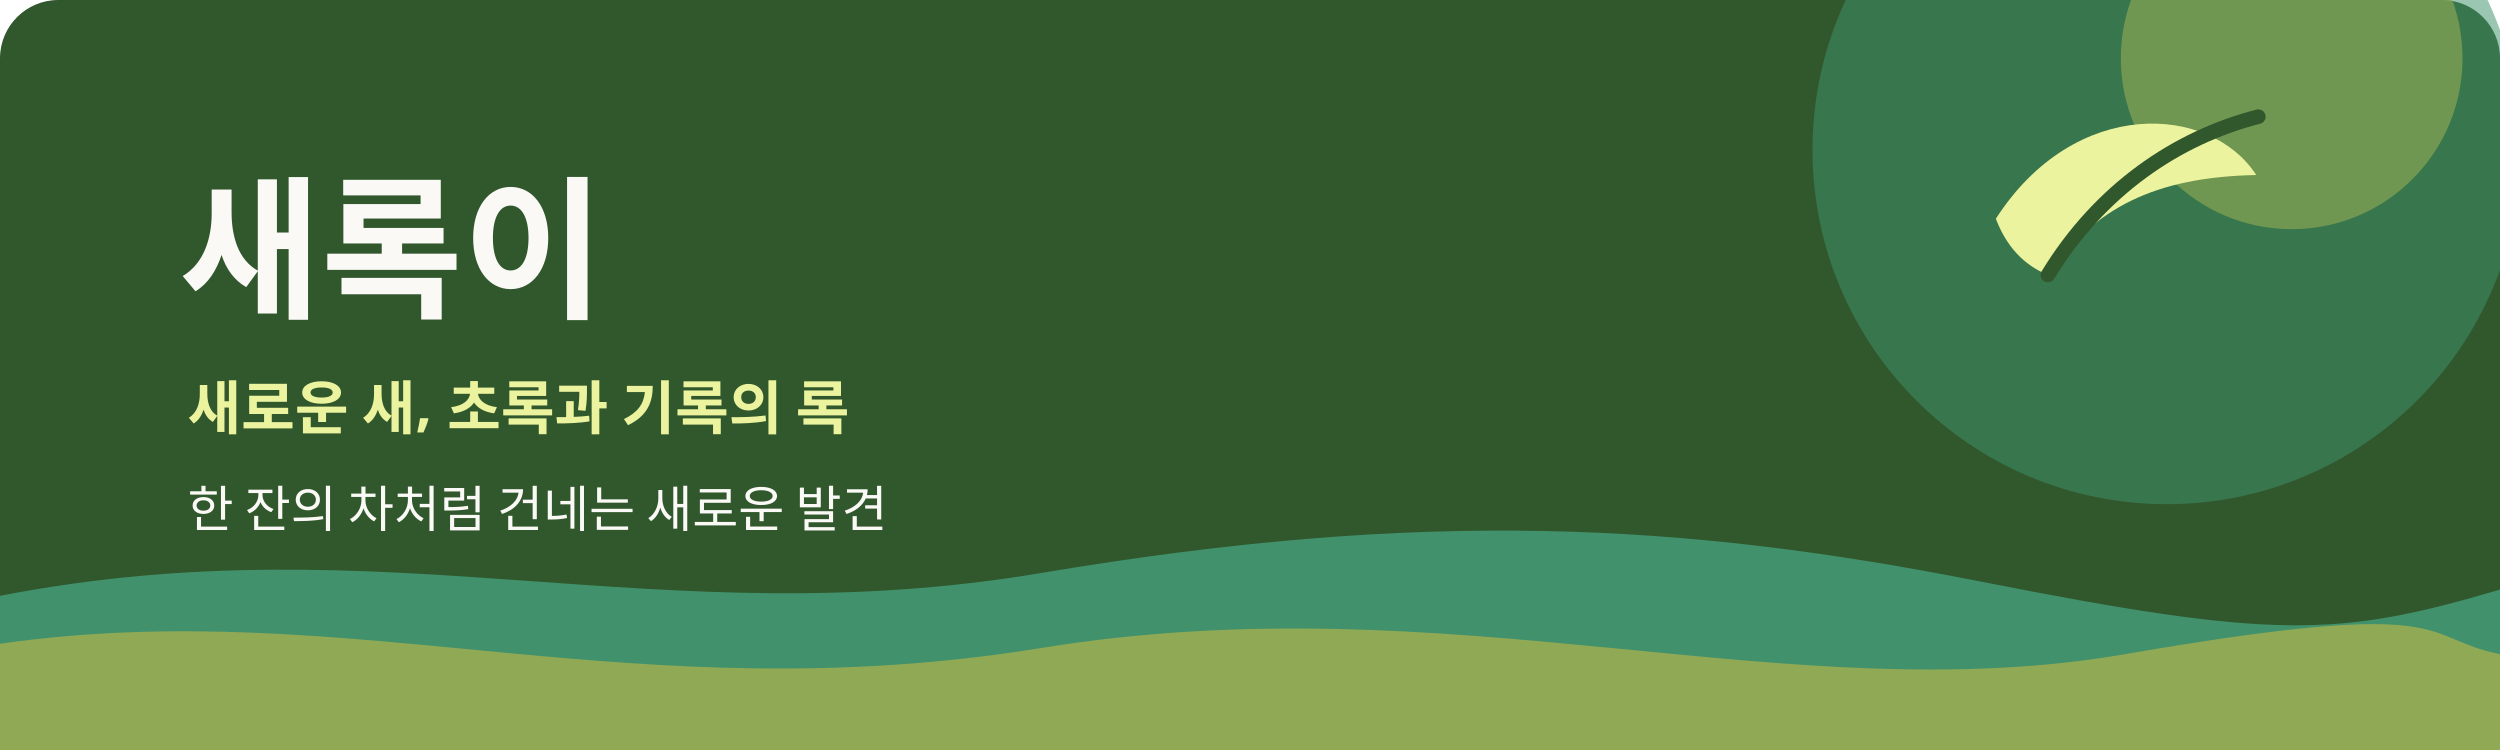
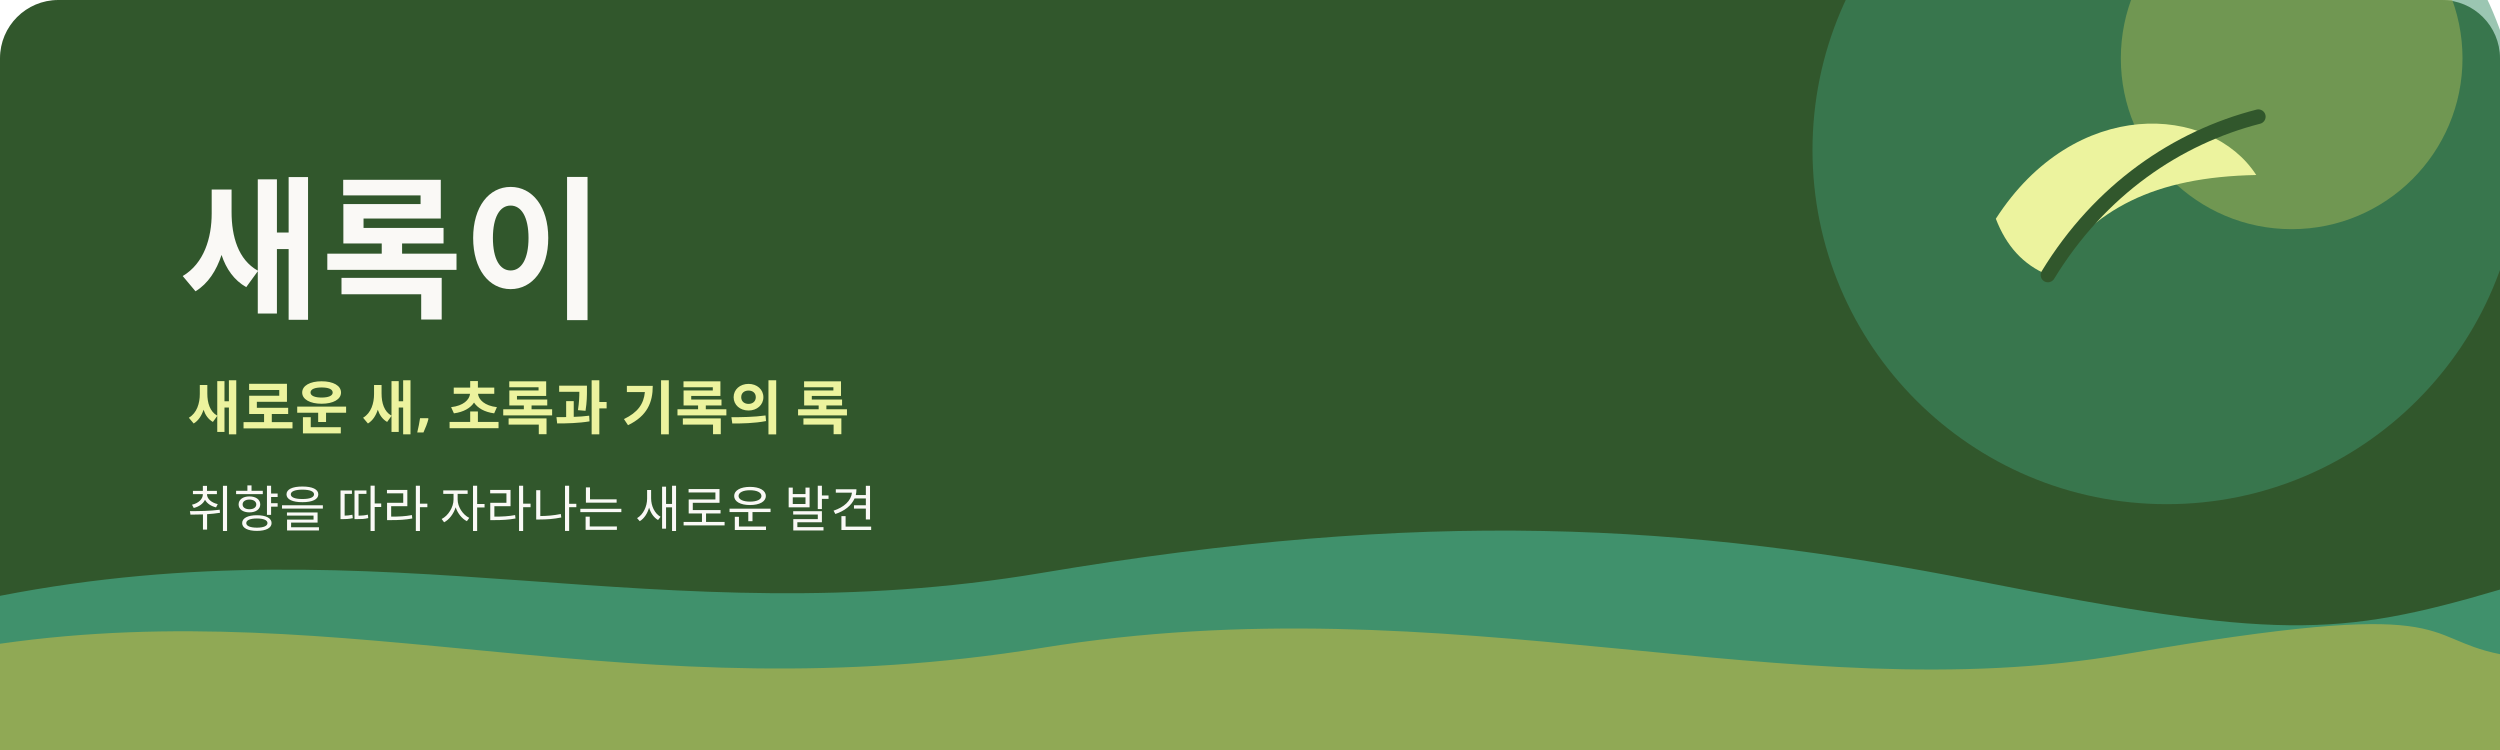
<svg xmlns="http://www.w3.org/2000/svg" viewBox="0 0 1200 360" role="img" aria-labelledby="title desc">
  <rect width="1200" height="360" rx="28" fill="#31572C" />
  <circle cx="1040" cy="72" r="170" fill="#40916C" opacity="0.52" />
  <circle cx="1100" cy="28" r="82" fill="#90A955" opacity="0.64" />
  <path d="M0 286C185 250 316 306 500 275s308-24 450 4 172 27 250 4v77H0z" fill="#40916C" />
  <path d="M0 309c168-24 303 34 500 2s358 31 520 3 140-8 180 0v46H0z" fill="#90A955" />
  <path d="M958 105c38-59 103-55 125-21-49 1-78 16-100 48-12-5-20-14-25-27z" fill="#ECF39E" />
  <path d="M983 132c25-41 62-66 101-76" fill="none" stroke="#31572C" stroke-width="7" stroke-linecap="round" />
  <text x="86" y="147" fill="#FAF9F6" font-size="74" font-weight="800" font-family="Pretendard, Apple SD Gothic Neo, Noto Sans KR, sans-serif">새록이</text>
  <text x="90" y="206" fill="#ECF39E" font-size="28" font-weight="700" font-family="Pretendard, Apple SD Gothic Neo, Noto Sans KR, sans-serif">새로운 새, 초록과 기록의 록</text>
-   <text x="90" y="253" fill="#FAF9F6" font-size="24" font-weight="500" font-family="Pretendard, Apple SD Gothic Neo, Noto Sans KR, sans-serif">한 잔의 차처럼 건네는 새로운 발견</text>
+   <text x="90" y="253" fill="#FAF9F6" font-size="24" font-weight="500" font-family="Pretendard, Apple SD Gothic Neo, Noto Sans KR, sans-serif">취향을 따라 자라나는 새로운 발견</text>
</svg>
